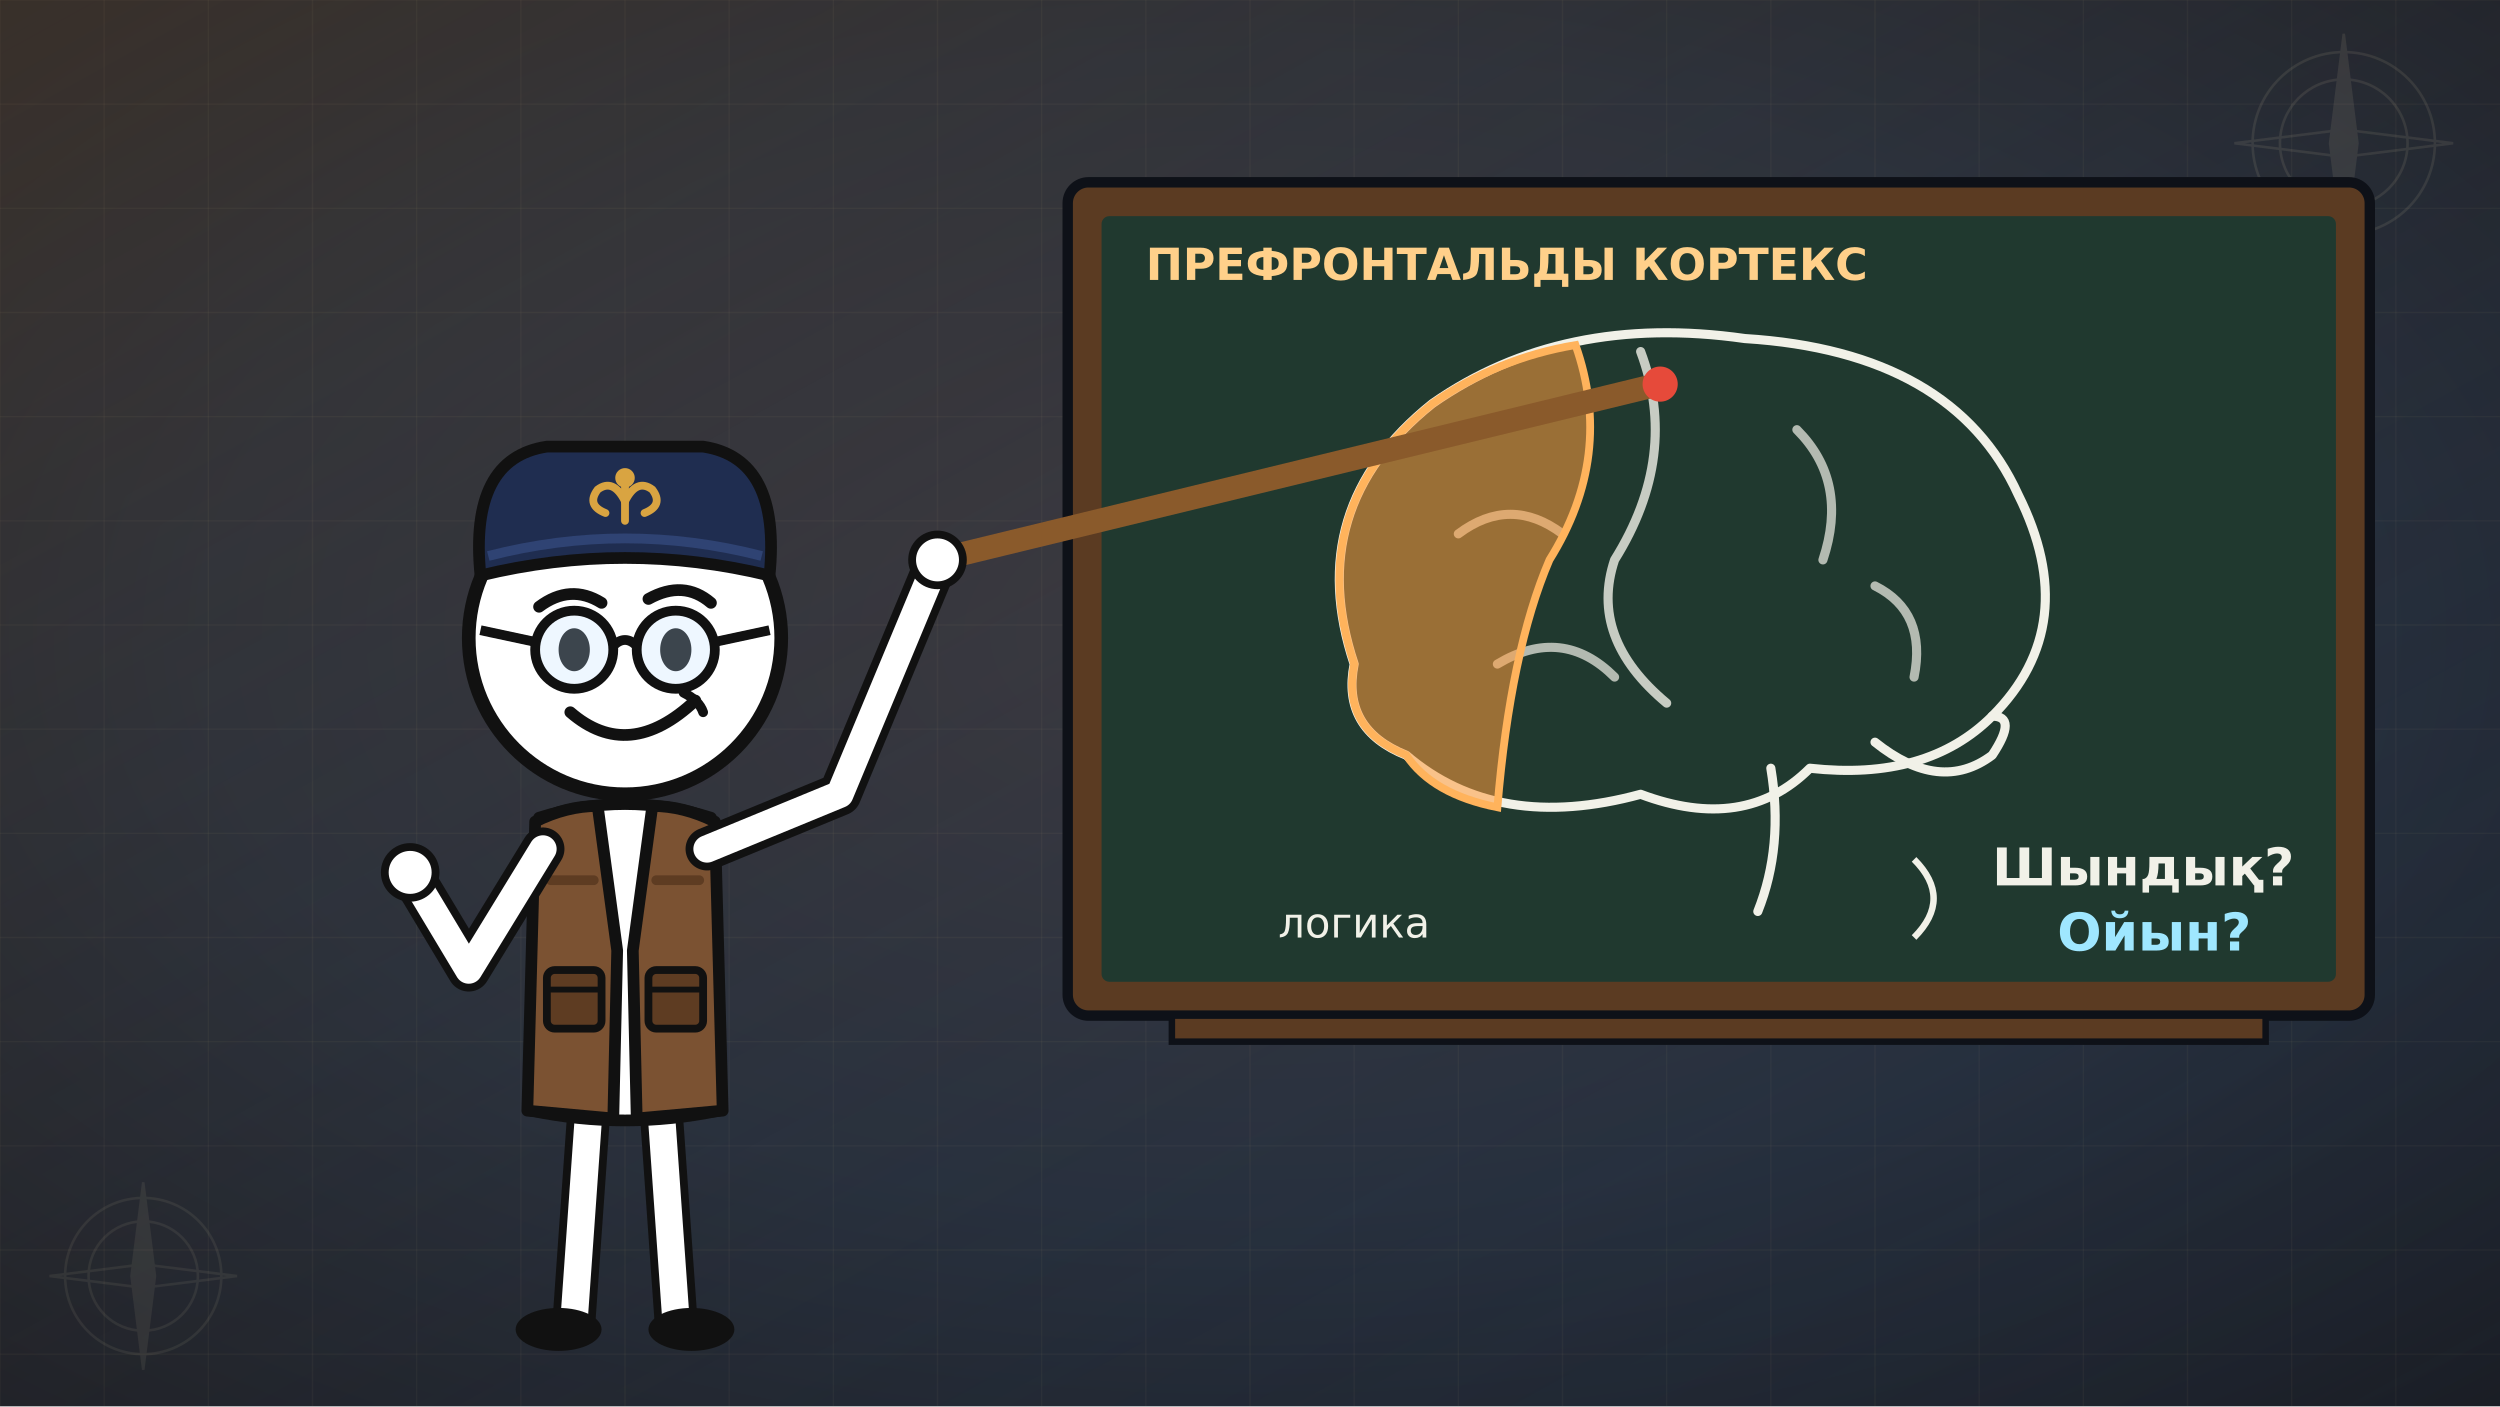
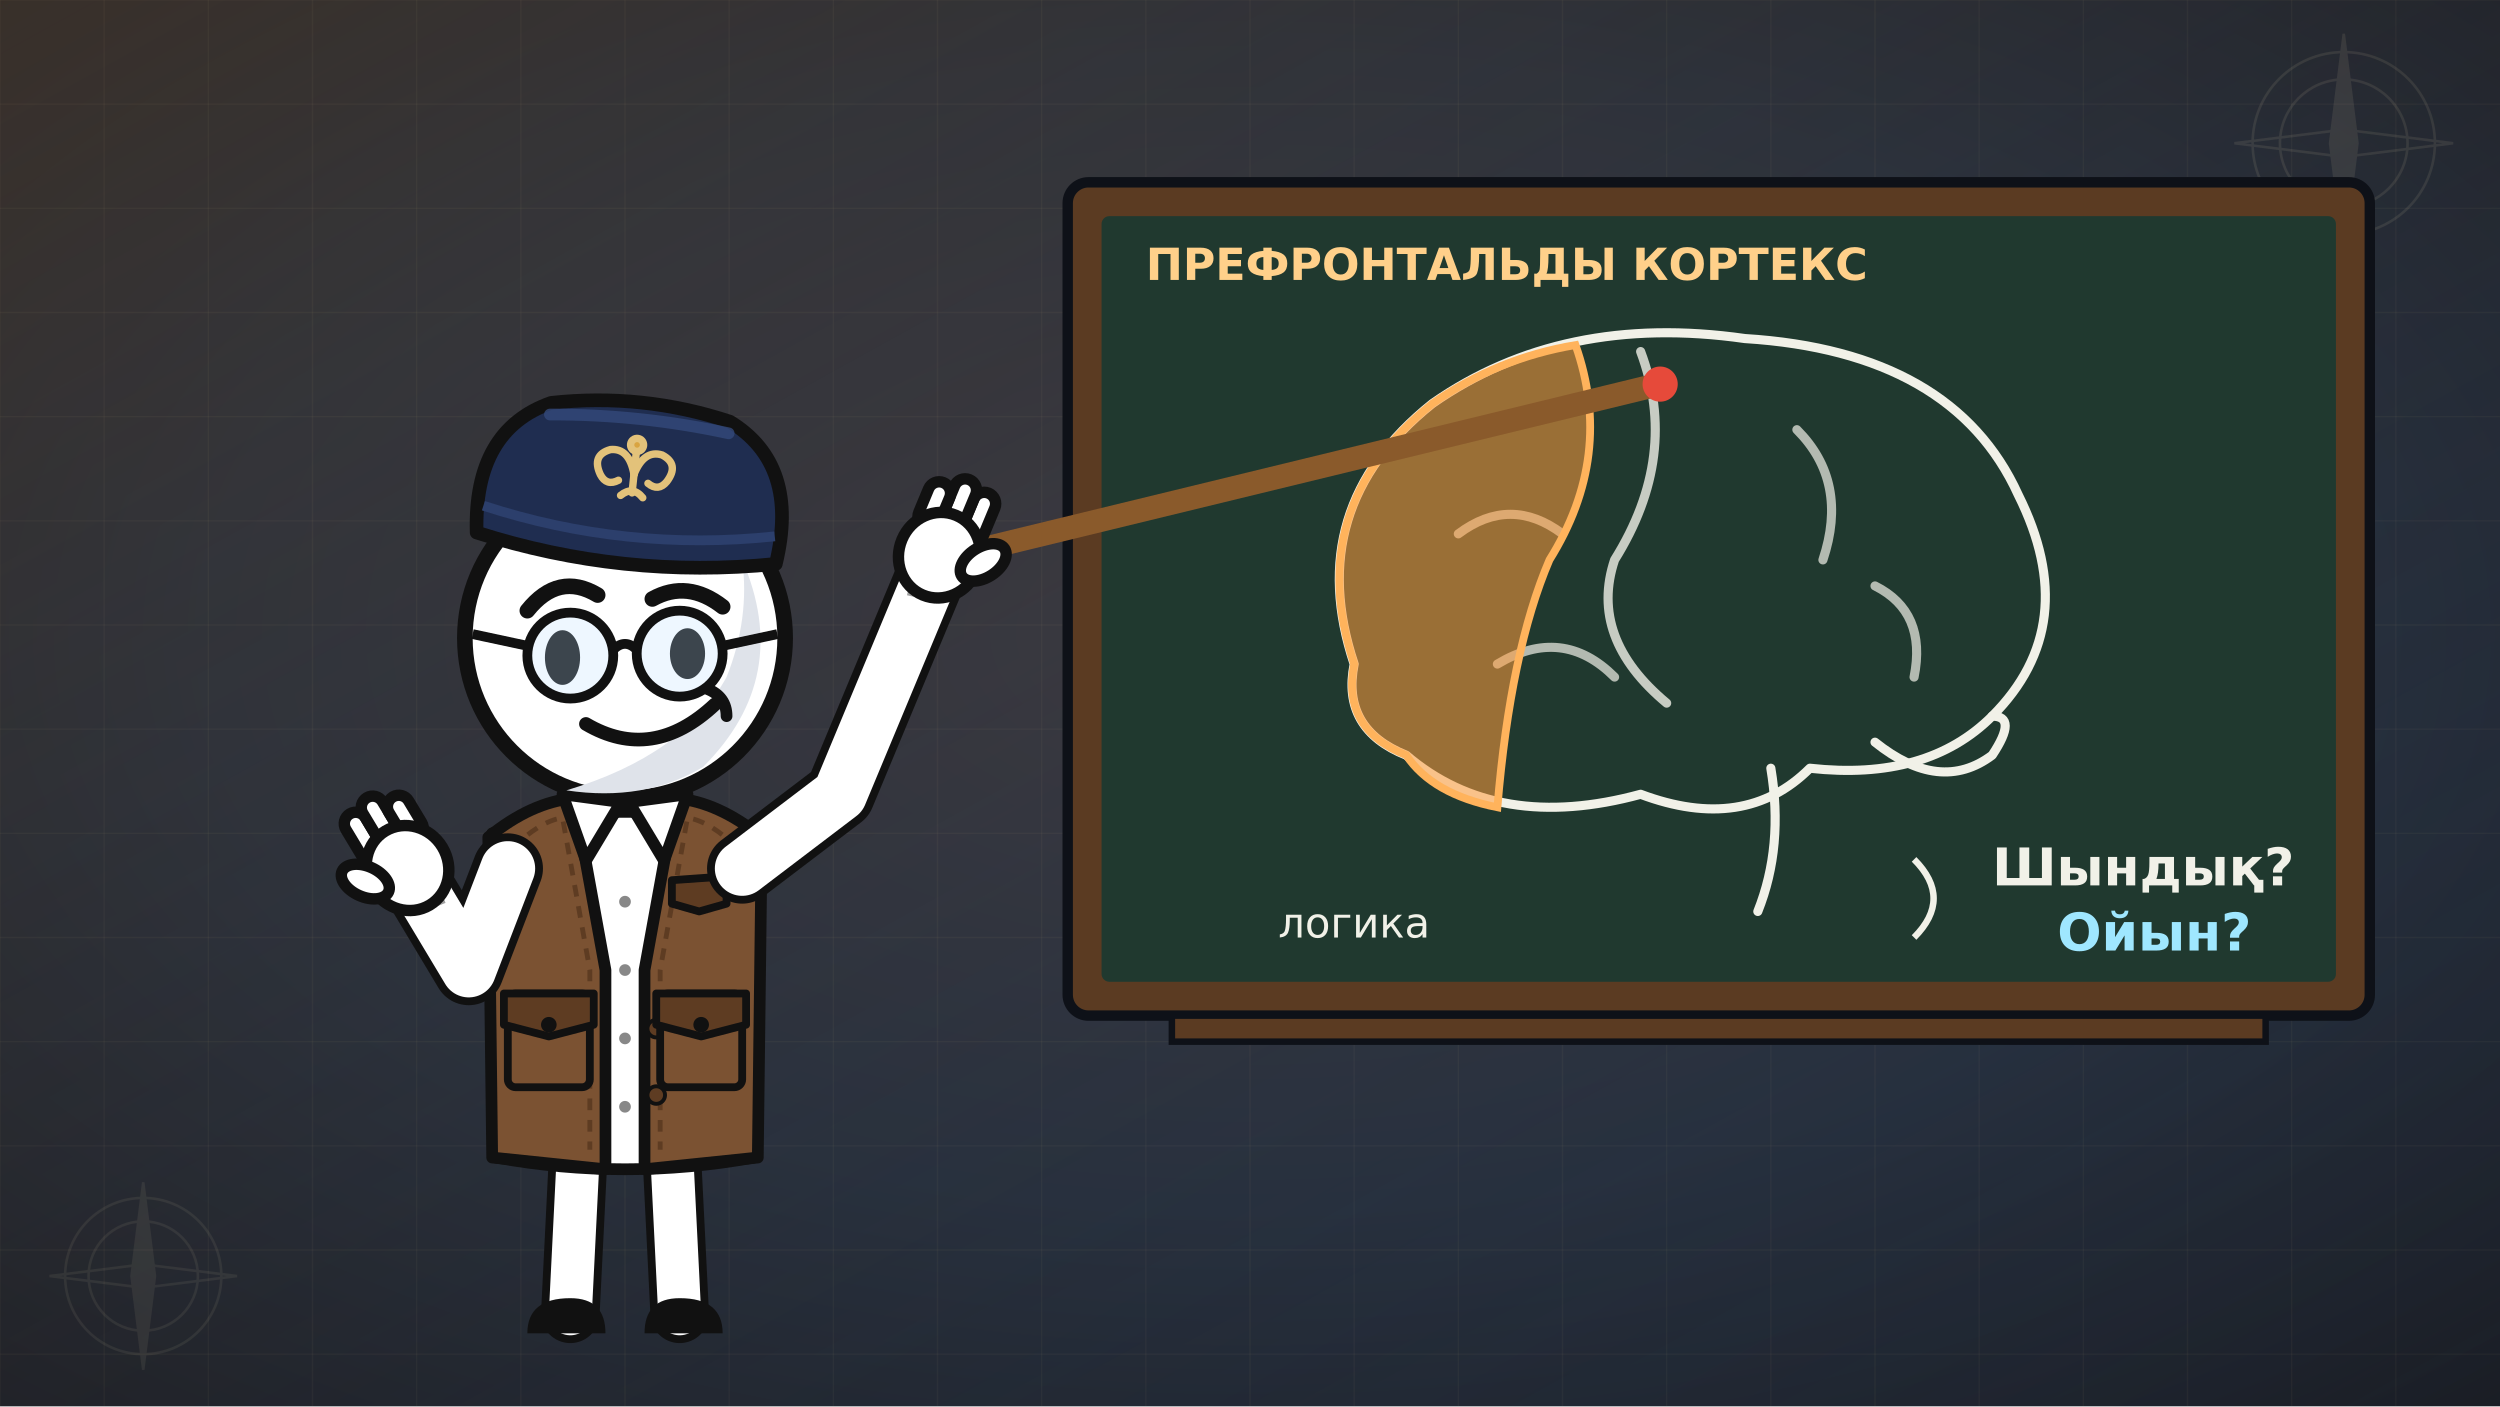
<svg xmlns="http://www.w3.org/2000/svg" width="1920" height="1080" viewBox="0 0 1920 1080">
  <defs>
    <radialGradient id="bg" cx="50%" cy="45%" r="75%">
      <stop offset="0" stop-color="#3a3a44" />
      <stop offset="0.55" stop-color="#26303f" />
      <stop offset="1" stop-color="#1a1d24" />
    </radialGradient>
    <linearGradient id="warm" x1="0" y1="0" x2="1" y2="1">
      <stop offset="0" stop-color="#5a4128" stop-opacity="0.45" />
      <stop offset="1" stop-color="#1b2a40" stop-opacity="0" />
    </linearGradient>
    <radialGradient id="glowGold">
      <stop offset="0" stop-color="#fff3b0" />
      <stop offset="0.35" stop-color="#ffd257" stop-opacity="0.9" />
      <stop offset="1" stop-color="#ffb300" stop-opacity="0" />
    </radialGradient>
    <radialGradient id="glowBlue">
      <stop offset="0" stop-color="#bfe9ff" stop-opacity="0.9" />
      <stop offset="1" stop-color="#4fb3ff" stop-opacity="0" />
    </radialGradient>
    <filter id="soft">
      <feGaussianBlur stdDeviation="6" />
    </filter>
  </defs>
  <rect width="1920" height="1080" fill="url(#bg)" />
  <rect width="1920" height="1080" fill="url(#warm)" />
  <g stroke="#c9b48a" stroke-opacity="0.05" stroke-width="1">
    <line x1="0" y1="0" x2="0" y2="1080" />
    <line x1="80" y1="0" x2="80" y2="1080" />
    <line x1="160" y1="0" x2="160" y2="1080" />
    <line x1="240" y1="0" x2="240" y2="1080" />
    <line x1="320" y1="0" x2="320" y2="1080" />
    <line x1="400" y1="0" x2="400" y2="1080" />
    <line x1="480" y1="0" x2="480" y2="1080" />
    <line x1="560" y1="0" x2="560" y2="1080" />
    <line x1="640" y1="0" x2="640" y2="1080" />
    <line x1="720" y1="0" x2="720" y2="1080" />
    <line x1="800" y1="0" x2="800" y2="1080" />
    <line x1="880" y1="0" x2="880" y2="1080" />
    <line x1="960" y1="0" x2="960" y2="1080" />
    <line x1="1040" y1="0" x2="1040" y2="1080" />
    <line x1="1120" y1="0" x2="1120" y2="1080" />
    <line x1="1200" y1="0" x2="1200" y2="1080" />
    <line x1="1280" y1="0" x2="1280" y2="1080" />
    <line x1="1360" y1="0" x2="1360" y2="1080" />
    <line x1="1440" y1="0" x2="1440" y2="1080" />
    <line x1="1520" y1="0" x2="1520" y2="1080" />
    <line x1="1600" y1="0" x2="1600" y2="1080" />
    <line x1="1680" y1="0" x2="1680" y2="1080" />
    <line x1="1760" y1="0" x2="1760" y2="1080" />
    <line x1="1840" y1="0" x2="1840" y2="1080" />
    <line x1="0" y1="0" x2="1920" y2="0" />
    <line x1="0" y1="80" x2="1920" y2="80" />
    <line x1="0" y1="160" x2="1920" y2="160" />
    <line x1="0" y1="240" x2="1920" y2="240" />
    <line x1="0" y1="320" x2="1920" y2="320" />
    <line x1="0" y1="400" x2="1920" y2="400" />
    <line x1="0" y1="480" x2="1920" y2="480" />
    <line x1="0" y1="560" x2="1920" y2="560" />
    <line x1="0" y1="640" x2="1920" y2="640" />
    <line x1="0" y1="720" x2="1920" y2="720" />
    <line x1="0" y1="800" x2="1920" y2="800" />
    <line x1="0" y1="880" x2="1920" y2="880" />
    <line x1="0" y1="960" x2="1920" y2="960" />
    <line x1="0" y1="1040" x2="1920" y2="1040" />
  </g>
  <g opacity="0.1" stroke="#e8d6ad" fill="none" stroke-width="2">
    <circle cx="1800" cy="110" r="70" />
    <circle cx="1800" cy="110" r="49.0" />
    <path d="M1800,26.0 L1810.5,110 L1800,194.0 L1789.5,110 Z" fill="#e8d6ad" />
    <path d="M1716.0,110 L1800,120.5 L1884.0,110 L1800,99.5 Z" />
  </g>
  <g opacity="0.08" stroke="#e8d6ad" fill="none" stroke-width="2">
    <circle cx="110" cy="980" r="60" />
    <circle cx="110" cy="980" r="42.0" />
    <path d="M110,908.0 L119.0,980 L110,1052.0 L101.0,980 Z" fill="#e8d6ad" />
    <path d="M38.0,980 L110,989.0 L182.0,980 L110,971.0 Z" />
  </g>
  <rect x="820" y="140" width="1000" height="640" rx="16" fill="#5b3b22" stroke="#0e1118" stroke-width="8" />
  <rect x="846" y="166" width="948" height="588" rx="6" fill="#20392f" />
  <rect x="900" y="780" width="840" height="20" fill="#5b3b22" stroke="#0e1118" stroke-width="5" />
  <g transform="translate(1300,470)" fill="none" stroke="#f1f1e8" stroke-width="7" stroke-linecap="round" stroke-linejoin="round">
    <path d="M-260,40 Q-300,-80 -200,-160 Q-100,-230 40,-210 Q200,-200 250,-90 Q300,10 230,80 Q180,130 90,120 Q40,170 -40,140 Q-150,170 -220,110 Q-270,90 -260,40 Z" />
    <path d="M60,120 Q70,180 50,230" />
    <path d="M140,100 Q190,140 230,110 Q250,80 230,80" />
    <path d="M-40,-200 Q-10,-120 -60,-40 Q-80,20 -20,70" opacity="0.8" />
    <path d="M-180,-60 Q-140,-90 -100,-60 M80,-140 Q120,-100 100,-40 M140,-20 Q180,0 170,50 M-150,40 Q-100,10 -60,50" opacity="0.7" />
  </g>
  <path transform="translate(1300,470)" d="M-260,40 Q-300,-80 -200,-160 Q-150,-195 -90,-205 Q-60,-120 -110,-40 Q-140,30 -150,150 Q-200,140 -220,110 Q-270,90 -260,40 Z" fill="#ff9a3c" fill-opacity="0.55" stroke="#ffb35c" stroke-width="6" />
  <text x="880" y="215" font-family="DejaVu Sans, Arial, sans-serif" font-size="34" font-weight="bold" fill="#ffd08a" text-anchor="start">ПРЕФРОНТАЛЬДЫ КОРТЕКС</text>
  <g font-family="DejaVu Sans, Arial, sans-serif" font-size="40" fill="#f1f1e8" font-weight="bold">
    <text x="1530" y="680">Шындық?</text>
    <text x="1580" y="730" fill="#9fe7ff">Ойын?</text>
  </g>
  <path d="M1470,660 q30,30 0,60" stroke="#f1f1e8" stroke-width="5" fill="none" />
  <text x="1040" y="720" font-family="DejaVu Sans, Arial, sans-serif" font-size="32" font-weight="normal" fill="#f1f1e8" text-anchor="middle">логика</text>
  <g transform="translate(480,520) scale(1.5)">
-     <path d="M-18,215 L-26,328" fill="none" stroke="#111111" stroke-width="22" stroke-linecap="round" stroke-linejoin="round" />
-     <path d="M-18,215 L-26,328" fill="none" stroke="#ffffff" stroke-width="14" stroke-linecap="round" stroke-linejoin="round" />
-     <path d="M18,215 L26,328" fill="none" stroke="#111111" stroke-width="22" stroke-linecap="round" stroke-linejoin="round" />
-     <path d="M18,215 L26,328" fill="none" stroke="#ffffff" stroke-width="14" stroke-linecap="round" stroke-linejoin="round" />
-     <ellipse cx="-34" cy="334" rx="22" ry="11" fill="#111111" />
-     <ellipse cx="34" cy="334" rx="22" ry="11" fill="#111111" />
-     <path d="M-44,72 Q0,58 44,72 L48,222 Q0,232 -48,222 Z" fill="#fff" stroke="#111111" stroke-width="6" stroke-linejoin="round" />
-     <path d="M-46,74 Q-30,66 -14,66 L-4,140 L-6,226 L-50,222 Z" fill="#7b5232" stroke="#111111" stroke-width="6" stroke-linejoin="round" />
-     <path d="M46,74 Q30,66 14,66 L4,140 L6,226 L50,222 Z" fill="#7b5232" stroke="#111111" stroke-width="6" stroke-linejoin="round" />
-     <rect x="-40" y="150" width="28" height="30" rx="4" fill="#5e3c22" stroke="#111111" stroke-width="4" />
-     <rect x="12" y="150" width="28" height="30" rx="4" fill="#5e3c22" stroke="#111111" stroke-width="4" />
-     <path d="M-40,160 L-12,160 M12,160 L40,160" stroke="#111111" stroke-width="3" />
-     <path d="M-38,104 L-16,104 M16,104 L38,104" stroke="#5e3c22" stroke-width="5" stroke-linecap="round" />
-     <path d="M-42,88 L-80,150 L-110,100" fill="none" stroke="#111111" stroke-width="22" stroke-linecap="round" stroke-linejoin="round" />
-     <path d="M-42,88 L-80,150 L-110,100" fill="none" stroke="#ffffff" stroke-width="14" stroke-linecap="round" stroke-linejoin="round" />
-     <path d="M42,88 L110,60 L160,-60" fill="none" stroke="#111111" stroke-width="22" stroke-linecap="round" stroke-linejoin="round" />
-     <path d="M42,88 L110,60 L160,-60" fill="none" stroke="#ffffff" stroke-width="14" stroke-linecap="round" stroke-linejoin="round" />
+     <path d="M-24,246 L-28,326" fill="none" stroke="#111111" stroke-width="30" stroke-linecap="round" stroke-linejoin="round" />
+     <path d="M-24,246 L-28,326" fill="none" stroke="#ffffff" stroke-width="22" stroke-linecap="round" stroke-linejoin="round" />
+     <path d="M24,246 L28,326" fill="none" stroke="#111111" stroke-width="30" stroke-linecap="round" stroke-linejoin="round" />
+     <path d="M24,246 L28,326" fill="none" stroke="#ffffff" stroke-width="22" stroke-linecap="round" stroke-linejoin="round" />
+     <path d="M-50,336 Q-50,318 -28,318 Q-10,318 -10,336 Z" fill="#111111" />
+     <path d="M50,336 Q50,318 28,318 Q10,318 10,336 Z" fill="#111111" />
+     <path d="M-68,80 Q0,58 68,80 L66,246 Q0,258 -66,246 Z" fill="#fff" stroke="#111111" stroke-width="6" stroke-linejoin="round" />
+     <circle cx="0" cy="115" r="3" fill="#111111" opacity="0.5" />
+     <circle cx="0" cy="150" r="3" fill="#111111" opacity="0.5" />
+     <circle cx="0" cy="185" r="3" fill="#111111" opacity="0.5" />
+     <circle cx="0" cy="220" r="3" fill="#111111" opacity="0.5" />
+     <path d="M-70,82 Q-48,64 -26,62 L-10,150 L-10,252 L-68,246 Z" fill="#7b5232" stroke="#111111" stroke-width="6" stroke-linejoin="round" />
+     <path d="M70,82 Q48,64 26,62 L10,150 L10,252 L68,246 Z" fill="#7b5232" stroke="#111111" stroke-width="6" stroke-linejoin="round" />
+     <path d="M-58,88 Q-44,74 -32,72 L-18,150 L-18,242 M58,88 Q44,74 32,72 L18,150 L18,242" stroke="#5e3c22" stroke-width="2.5" stroke-dasharray="6 5" fill="none" />
+     <circle cx="16" cy="180" r="4.5" fill="#5e3c22" stroke="#111111" stroke-width="2" />
+     <circle cx="16" cy="214" r="4.5" fill="#5e3c22" stroke="#111111" stroke-width="2" />
+     <rect x="-60" y="162" width="42" height="48" rx="4" fill="#7b5232" stroke="#111111" stroke-width="4" />
+     <path d="M-62,162 L-16,162 L-16,178 L-39,184 L-62,178 Z" fill="#5e3c22" stroke="#111111" stroke-width="4" stroke-linejoin="round" />
+     <circle cx="-39" cy="178" r="4" fill="#111111" />
+     <rect x="18" y="162" width="42" height="48" rx="4" fill="#7b5232" stroke="#111111" stroke-width="4" />
+     <path d="M16,162 L62,162 L62,178 L39,184 L16,178 Z" fill="#5e3c22" stroke="#111111" stroke-width="4" stroke-linejoin="round" />
+     <circle cx="39" cy="178" r="4" fill="#111111" />
+     <path d="M24,104 L52,102 L52,116 L38,120 L24,116 Z" fill="#5e3c22" stroke="#111111" stroke-width="4" stroke-linejoin="round" />
+     <path d="M-2,64 L-32,60 L-20,94 Z" fill="#fff" stroke="#111111" stroke-width="6" stroke-linejoin="round" />
+     <path d="M2,64 L32,60 L20,94 Z" fill="#fff" stroke="#111111" stroke-width="6" stroke-linejoin="round" />
+     <path d="M-60,98 L-80,150 L-110,100" fill="none" stroke="#111111" stroke-width="36" stroke-linecap="round" stroke-linejoin="round" />
+     <path d="M-60,98 L-80,150 L-110,100" fill="none" stroke="#ffffff" stroke-width="28" stroke-linecap="round" stroke-linejoin="round" />
+     <path d="M60,98 L110,60 L160,-60" fill="none" stroke="#111111" stroke-width="36" stroke-linecap="round" stroke-linejoin="round" />
+     <path d="M60,98 L110,60 L160,-60" fill="none" stroke="#ffffff" stroke-width="28" stroke-linecap="round" stroke-linejoin="round" />
    <line x1="160" y1="-60" x2="530" y2="-150" stroke="#8a5a2b" stroke-width="12" stroke-linecap="round" />
    <circle cx="530" cy="-150" r="9" fill="#e64a3a" />
-     <circle cx="-110" cy="100" r="13" fill="#ffffff" stroke="#111111" stroke-width="4" />
-     <circle cx="160" cy="-60" r="13" fill="#ffffff" stroke="#111111" stroke-width="4" />
-     <circle cx="0" cy="-20" r="80" fill="#fff" stroke="#111111" stroke-width="7" />
+     <g transform="translate(-110,100) rotate(-121.0) scale(1.3,1.3)">
+       <rect x="10" y="-13" width="22" height="9" rx="4.5" fill="#fff" stroke="#111111" stroke-width="4.5" stroke-linejoin="round" />
+       <rect x="12" y="-4" width="22" height="9" rx="4.5" fill="#fff" stroke="#111111" stroke-width="4.5" stroke-linejoin="round" />
+       <rect x="10" y="5" width="19" height="9" rx="4.5" fill="#fff" stroke="#111111" stroke-width="4.5" stroke-linejoin="round" />
+       <ellipse cx="2" cy="0" rx="17" ry="16" fill="#fff" stroke="#111111" stroke-width="4.5" stroke-linejoin="round" />
+       <ellipse cx="6" cy="-17" rx="10" ry="6" transform="rotate(-35 6 -17)" fill="#fff" stroke="#111111" stroke-width="4.5" stroke-linejoin="round" />
+       <path d="M-14,-6 L-16,6" stroke="#111111" stroke-width="3" opacity="0.4" />
+     </g>
+     <g transform="translate(160,-60) rotate(-67.4) scale(1.3,-1.3)">
+       <rect x="10" y="-13" width="22" height="9" rx="4.5" fill="#fff" stroke="#111111" stroke-width="4.5" stroke-linejoin="round" />
+       <rect x="12" y="-4" width="22" height="9" rx="4.5" fill="#fff" stroke="#111111" stroke-width="4.5" stroke-linejoin="round" />
+       <rect x="10" y="5" width="19" height="9" rx="4.5" fill="#fff" stroke="#111111" stroke-width="4.5" stroke-linejoin="round" />
+       <ellipse cx="2" cy="0" rx="17" ry="16" fill="#fff" stroke="#111111" stroke-width="4.5" stroke-linejoin="round" />
+       <ellipse cx="6" cy="-17" rx="10" ry="6" transform="rotate(-35 6 -17)" fill="#fff" stroke="#111111" stroke-width="4.5" stroke-linejoin="round" />
+       <path d="M-14,-6 L-16,6" stroke="#111111" stroke-width="3" opacity="0.4" />
+     </g>
+     <circle cx="0" cy="-20" r="82" fill="#fff" stroke="#111111" stroke-width="8" />
+     <path d="M60,-60 Q86,0 40,46 Q10,64 -30,58 Q30,40 52,0 Q64,-30 60,-60 Z" fill="#dfe3ea" />
    <g opacity="1" transform="translate(0,0)">
-       <ellipse cx="-26" cy="-14" rx="8" ry="11" fill="#111111" />
-       <ellipse cx="26" cy="-14" rx="8" ry="11" fill="#111111" />
-       <path d="M-44,-36 Q-28,-48 -12,-38" stroke="#111111" stroke-width="6" fill="none" stroke-linecap="round" />
-       <path d="M12,-40 Q30,-50 44,-38" stroke="#111111" stroke-width="6" fill="none" stroke-linecap="round" />
-       <path d="M-28,18 Q2,44 36,12" stroke="#111111" stroke-width="6" fill="none" stroke-linecap="round" />
-       <path d="M30,8 Q38,12 40,18" stroke="#111111" stroke-width="5" fill="none" stroke-linecap="round" />
+       <ellipse cx="-32" cy="-10" rx="9" ry="14" fill="#111111" />
+       <ellipse cx="32" cy="-12" rx="9" ry="13" fill="#111111" />
+       <path d="M-50,-34 Q-34,-54 -14,-42" stroke="#111111" stroke-width="8" fill="none" stroke-linecap="round" />
+       <path d="M14,-40 Q32,-50 50,-36" stroke="#111111" stroke-width="8" fill="none" stroke-linecap="round" />
+       <path d="M-20,24 Q14,44 46,14" stroke="#111111" stroke-width="7" fill="none" stroke-linecap="round" />
+       <path d="M42,6 Q52,10 52,20" stroke="#111111" stroke-width="6" fill="none" stroke-linecap="round" />
    </g>
    <g stroke="#111111" stroke-width="5" fill="#bfe3ff" fill-opacity="0.25">
-       <circle cx="-26" cy="-14" r="20" />
-       <circle cx="26" cy="-14" r="20" />
-       <path d="M-6,-16 Q0,-22 6,-16" fill="none" />
-       <path d="M-46,-18 L-74,-24" fill="none" />
-       <path d="M46,-18 L74,-24" fill="none" />
+       <circle cx="-28" cy="-11" r="22" />
+       <circle cx="28" cy="-12" r="22" />
+       <path d="M-6,-14 Q0,-20 6,-14" fill="none" />
+       <path d="M-50,-16 L-78,-22" fill="none" />
+       <path d="M50,-16 L78,-22" fill="none" />
    </g>
-     <g opacity="1">
-       <path d="M-74,-52 Q-80,-112 -40,-118 L40,-118 Q80,-112 74,-52 Q0,-70 -74,-52 Z" fill="#1f2d50" stroke="#111111" stroke-width="6" stroke-linejoin="round" />
-       <path d="M-70,-62 Q0,-80 70,-62" stroke="#2f4373" stroke-width="5" fill="none" />
-       <g stroke="#d9a441" stroke-width="4" fill="none" stroke-linecap="round">
-         <path d="M0,-80 L0,-98" />
-         <path d="M0,-90 Q-6,-102 -14,-96 Q-20,-88 -10,-84" />
-         <path d="M0,-90 Q6,-102 14,-96 Q20,-88 10,-84" />
-         <circle cx="0" cy="-102" r="3" fill="#d9a441" />
+     <g opacity="1" transform="rotate(6 0 -60)">
+       <path d="M-77,-66 Q-84,-118 -46,-136 Q0,-146 46,-136 Q84,-118 77,-66 Q0,-50 -77,-66 Z" fill="#1f2d50" stroke="#111111" stroke-width="7" stroke-linejoin="round" />
+       <path d="M-75,-80 Q0,-64 75,-80" stroke="#2c3f6c" stroke-width="5" fill="none" />
+       <path d="M-46,-130 Q0,-135 46,-130" stroke="#33497a" stroke-width="6" fill="none" stroke-linecap="round" opacity="0.8" />
+       <g stroke="#e3c27a" stroke-width="4" fill="none" stroke-linecap="round" transform="translate(0,-104) scale(0.95)">
+         <path d="M0,10 L0,-12" />
+         <path d="M0,0 Q-4,-14 -14,-12 Q-24,-8 -18,2 Q-14,8 -8,4" />
+         <path d="M0,0 Q4,-14 14,-12 Q24,-8 18,2 Q14,8 8,4" />
+         <path d="M-6,12 Q0,6 6,12" />
+         <circle cx="0" cy="-16" r="3.5" fill="#d9a441" />
      </g>
    </g>
  </g>
</svg>
